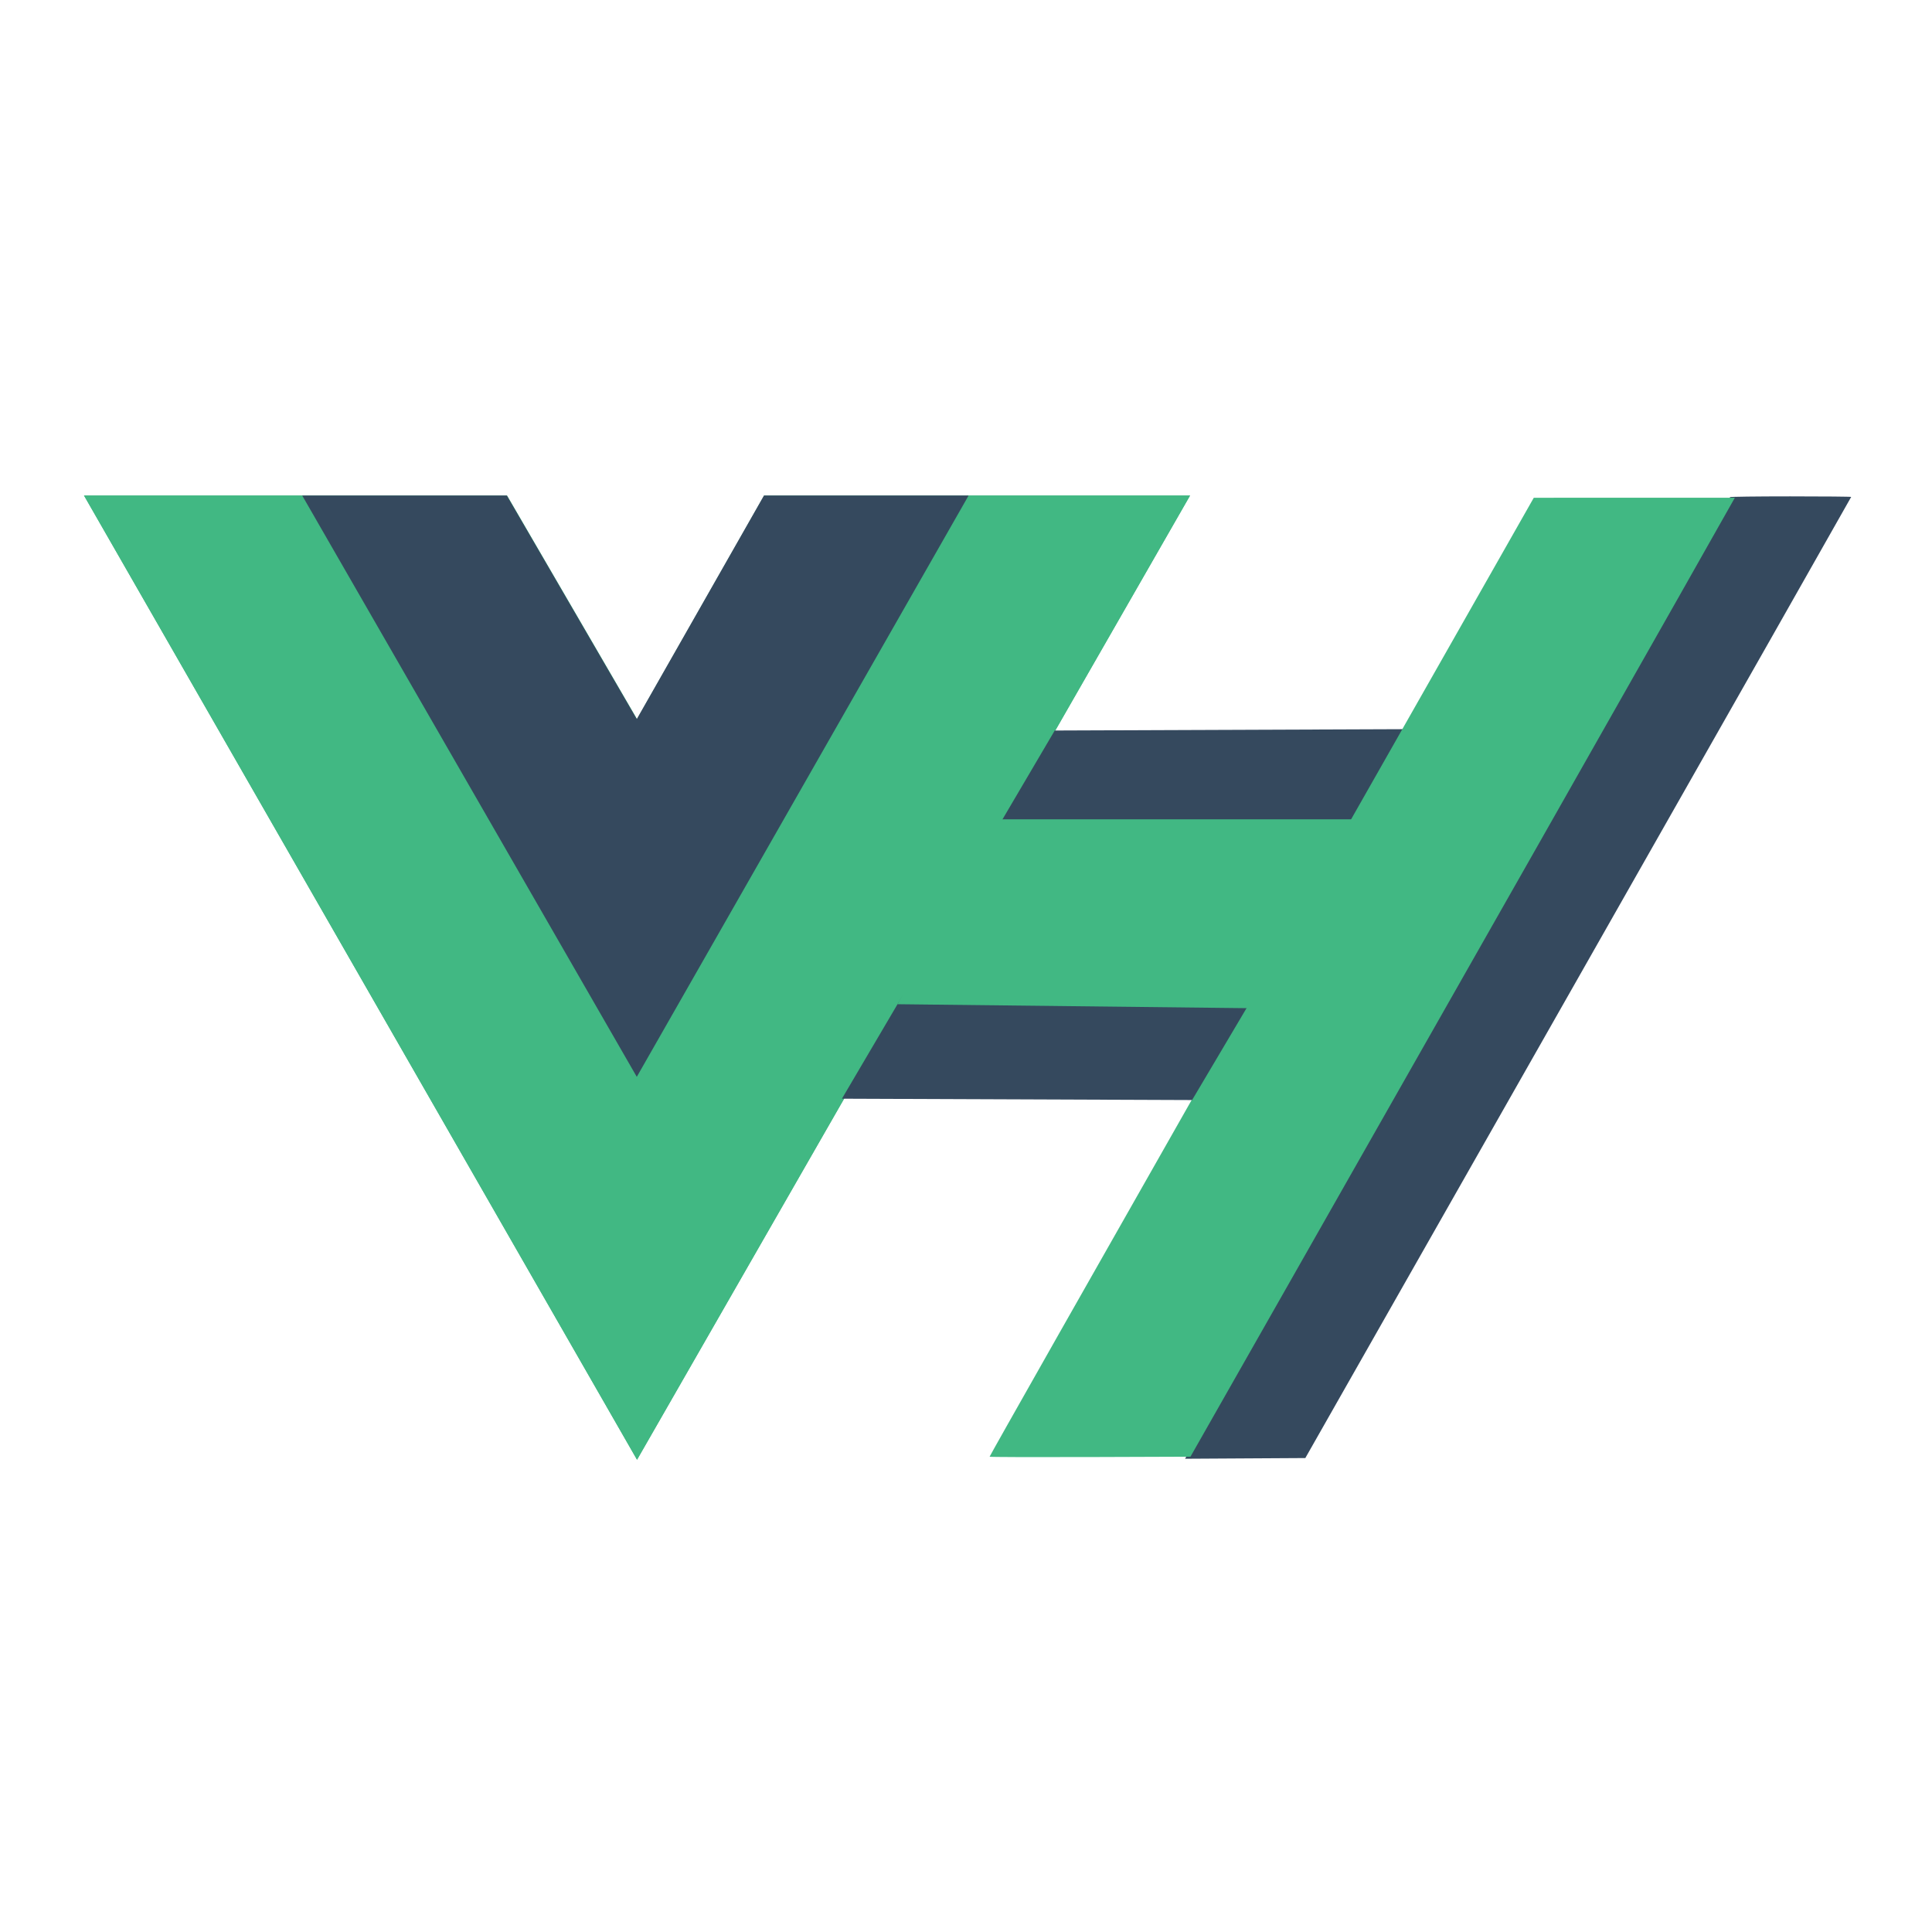
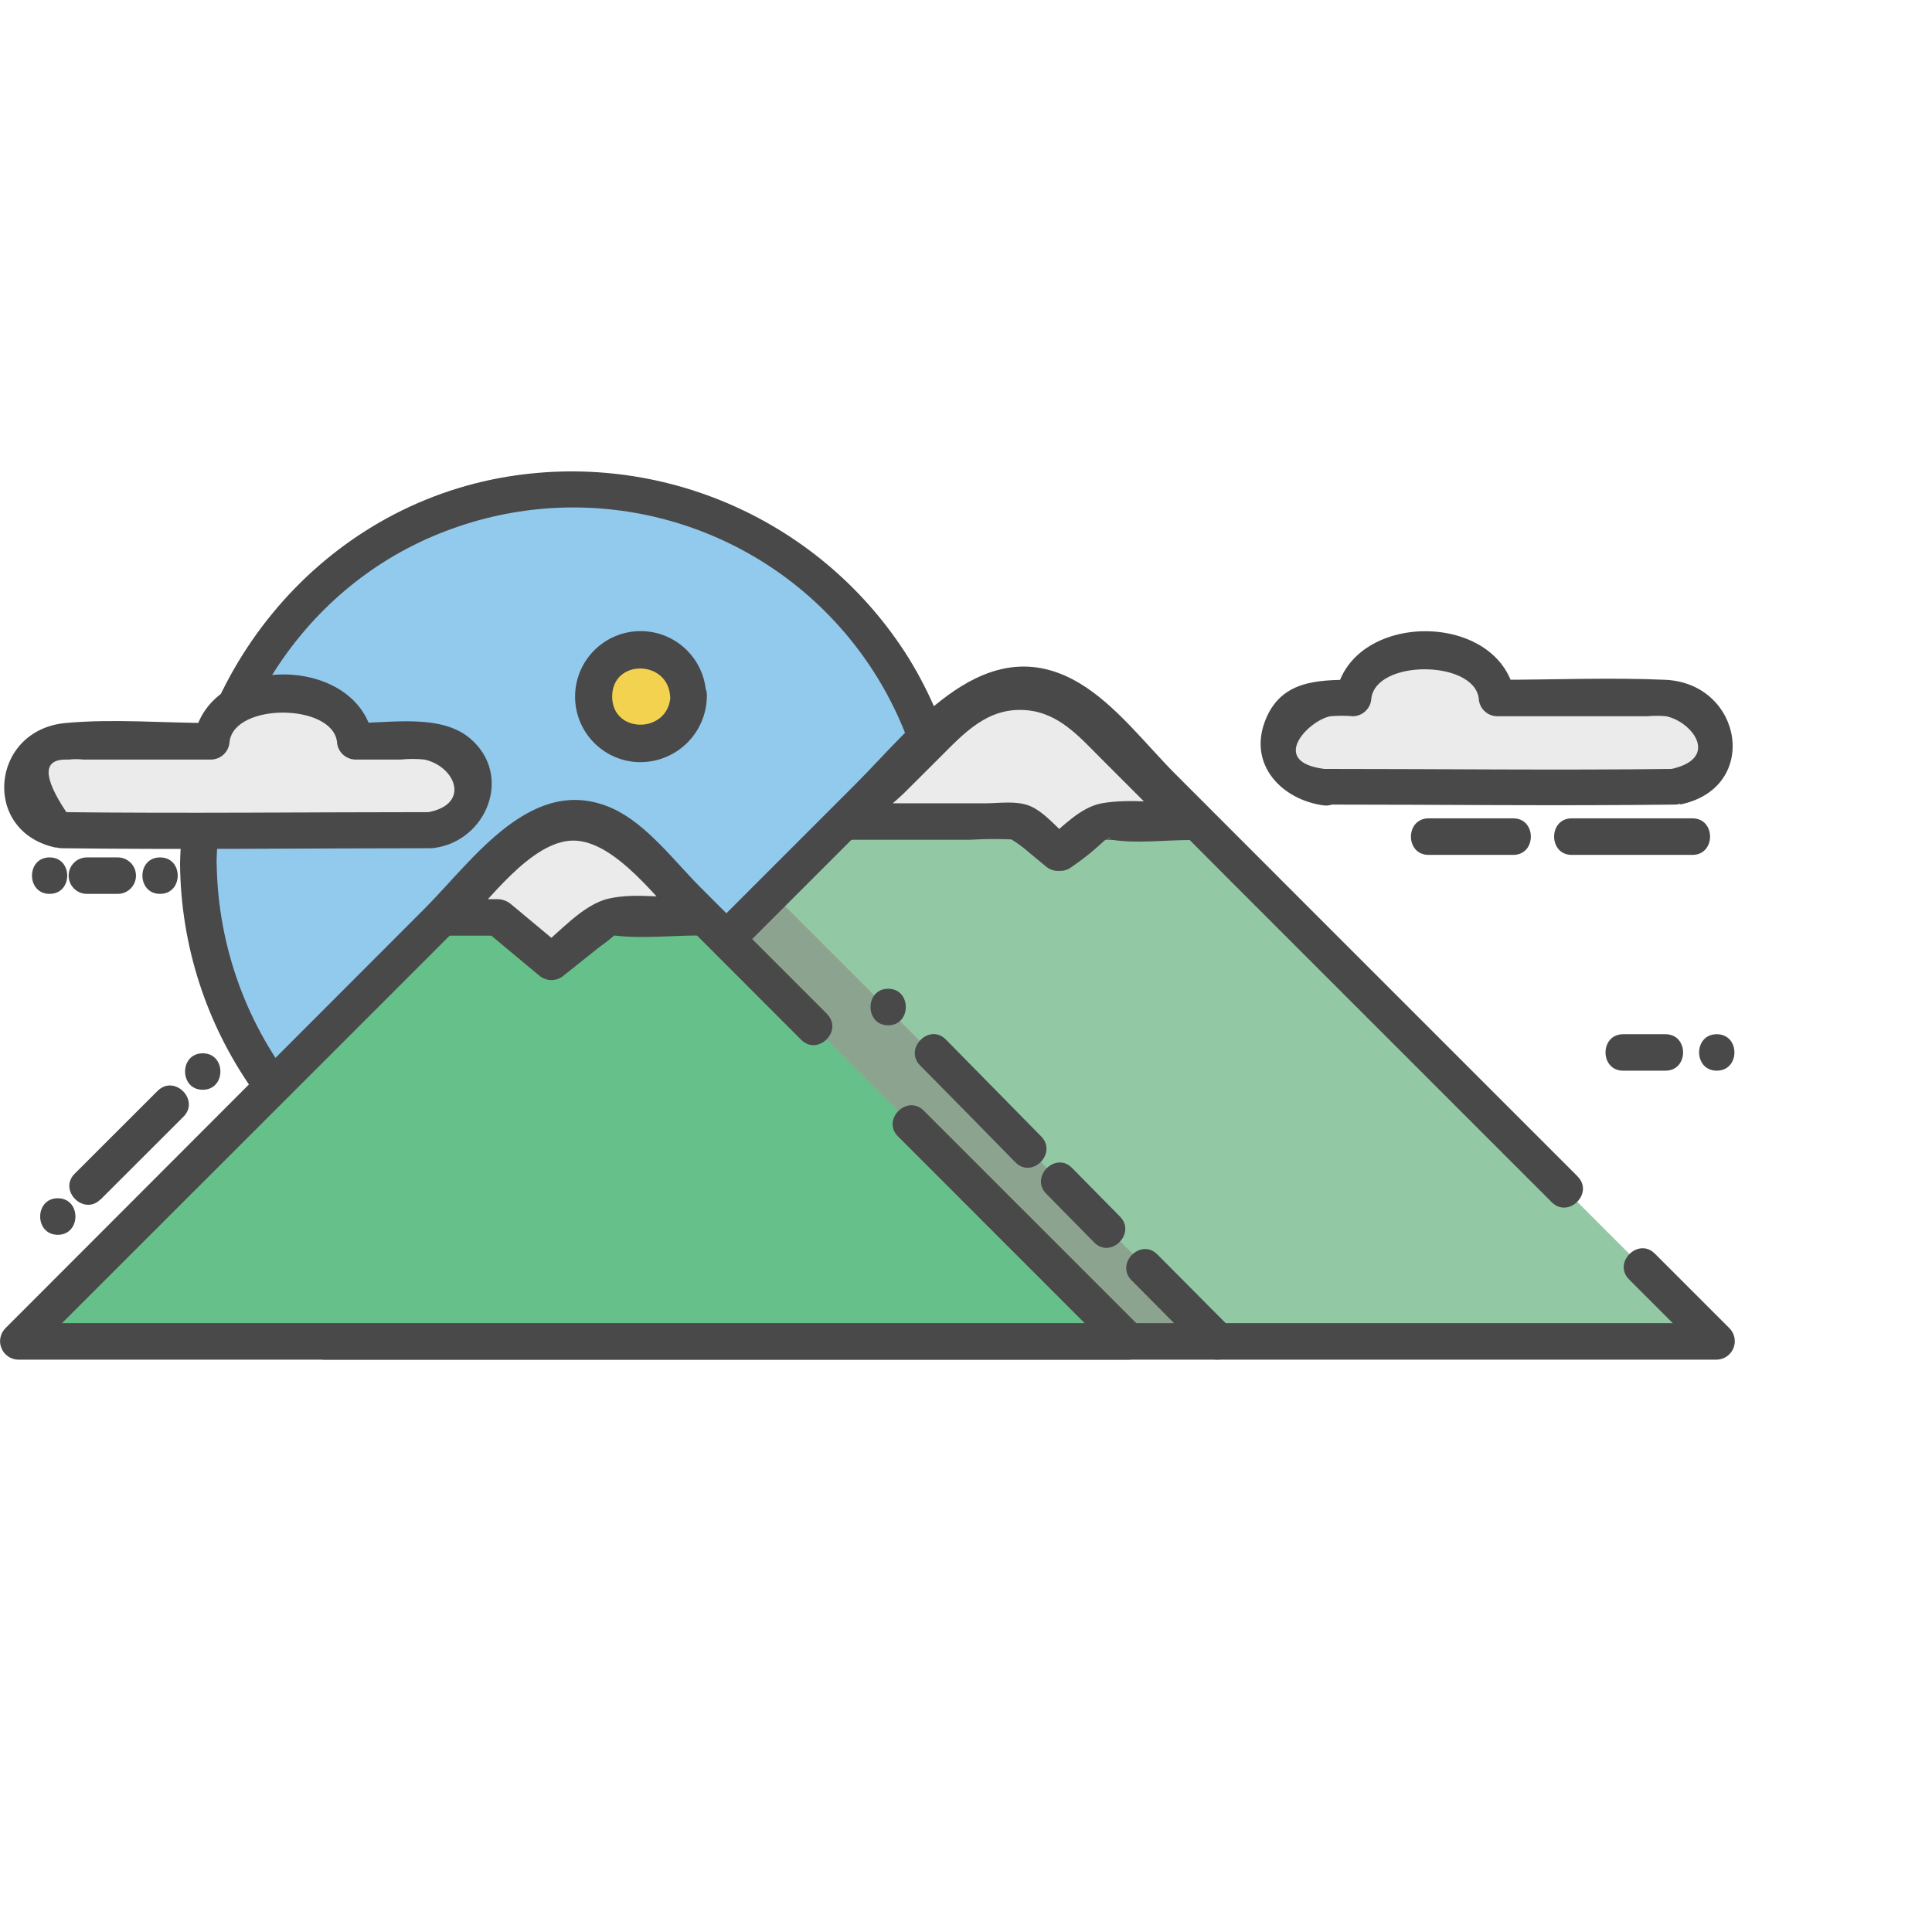
- <svg xmlns="http://www.w3.org/2000/svg" width="1200" height="1200" class="icon" viewBox="0 0 3280.944 2800">
-   <path fill="#41b883" d="M1645.332 601.004h375.675L1081.82 2238.478 142.636 601.004h718.477l220.708 379.704 216.013-379.704z" />
-   <path fill="#41b883" d="M142.636 601.004l939.185 1637.474 939.186-1637.474h-375.675l-563.51 982.484-568.208-982.484z" />
-   <path fill="#35495e" d="M513.188 601.004l568.207 987.23 563.511-987.23h-347.498l-216.013 379.704-220.708-379.704zM1607.792 1311.83l594.678 2.293 187.353-316.325-598.662 2.292zM2198.506 1909.57C2867.436 732.7 2939.502 605.426 2937.874 603.78c-.715-.723 45.303-1.314 102.262-1.314s103.562.428 103.562.951c0 .523-208.57 367.978-463.491 816.567L2216.715 2235.6l-102.1.596-102.102.596z" />
-   <path fill="#41b883" d="M1680.563 2233.328c0-1.34 168.208-298.145 440.375-777.048a4135645.775 4135645.775 0 00337.619-594.19l146.13-257.25 170.746-.04 170.747-.04-5.536 9.741c-3.044 5.358-43.727 77.302-90.407 159.875-85.356 150.992-337.562 595.163-656.602 1156.373l-172 302.559-170.536.588c-93.795.322-170.536.069-170.536-.567z" />
-   <path fill="#35495e" d="M1429.783 1625.351l594.679 2.292 187.353-316.324-598.662 2.292z" />
-   <path fill="#41b883" d="M1524.207 1464.903l608.285 6.877 173.746-320.909h-619.072z" />
+ <svg xmlns="http://www.w3.org/2000/svg" t="1699502855787" class="icon" viewBox="0 0 2000 1024" version="1.1" p-id="9501" width="200" height="200">
+   <path d="M205.491 406.674A388.15 388.15 0 1 0 593.548 18.711a388.057 388.057 0 0 0-388.057 387.963z" fill="#92CAEE" p-id="9502" />
+   <path d="M186.386 406.674a412.566 412.566 0 0 0 265.414 381.533A407.161 407.161 0 0 0 941.252 194.194 411.448 411.448 0 0 0 518.061 6.689C326.176 42.009 189.741 213.764 186.386 406.674c-0.466 24.323 37.277 24.323 37.743 0C226.926 252.719 321.33 111.904 467.737 59.436a369.232 369.232 0 0 1 443.507 535.302A372.773 372.773 0 0 1 521.882 768.917c-172.967-34.668-294.677-187.505-297.566-362.242C223.664 382.165 186.386 382.165 186.386 406.674z" fill="#49494A" p-id="9503" />
+   <path d="M1777.195 900.599L1127.638 250.669a100.556 100.556 0 0 0-142.027 0L335.496 900.599z" fill="#93C8A5" p-id="9504" />
+   <path d="M798.2 435.564L335.496 898.269h925.316z" fill="#8CA38F" p-id="9505" />
+   <path d="M1633.118 729.775l-286.569-286.569-128.793-128.886c-31.033-30.94-62.533-72.691-100.556-95.243-96.641-57.407-170.544 43.614-231.212 104.283L621.692 587.656 322.076 887.272A19.105 19.105 0 0 0 335.496 919.517h1441.699a19.105 19.105 0 0 0 13.42-32.245l-77.537-77.537c-17.148-17.148-43.894 9.319-26.653 26.746l77.444 77.444 13.327-32.245H335.496l13.327 32.245 609.204-609.204c21.621-21.621 43.987-51.443 74.555-60.855 42.403-13.233 73.064 11.37 101.115 39.514L1269.292 419.442q168.493 168.587 337.08 337.08c17.241 17.241 43.987-9.319 26.746-26.653z" fill="#49494A" p-id="9506" />
+   <path d="M1096.325 395.864l41.751-33.177h94.125L1127.638 257.938a100.369 100.369 0 0 0-142.027 0l-103.445 103.445v1.305h174.458z" fill="#ECEBEB" p-id="9507" />
+   <path d="M1109.745 409.191a271.845 271.845 0 0 0 30.847-24.51c9.319-9.319 14.631-4.753-1.491-3.075a74.555 74.555 0 0 1 13.699 0c25.349 3.635 53.586 0 79.401 0a19.105 19.105 0 0 0 13.327-32.245c-54.611-54.611-118.169-151.905-206.889-138.206-37.277 5.871-61.321 27.958-87.322 54.145l-63.931 63.837c-9.319 9.319-24.417 18.639-24.417 33.55a19.198 19.198 0 0 0 18.639 18.639h122.363a416.76 416.76 0 0 1 50.604 0c-14.165-1.771-9.319-3.075 4.846 8.294l23.298 19.291c18.639 15.47 45.478-11.183 26.746-26.653-12.954-10.717-27.958-29.915-43.894-36.159-13.699-5.405-31.313-2.516-45.758-2.516h-137.926l18.639 18.639c0 2.982 33.829-27.306 37.277-31.127l34.202-34.109c25.721-25.721 49.952-52.841 89.745-49.858 34.388 2.516 55.916 27.958 78.655 50.697l77.816 77.816 13.42-32.245c-28.983 0-61.694-4.753-90.118 0-23.019 3.821-40.912 24.23-59.085 38.675s8.387 42.123 27.306 27.119z" fill="#49494A" p-id="9508" />
+   <path d="M1168.457 900.599L650.116 382.165a79.867 79.867 0 0 0-113.137 0L18.639 900.599z" fill="#66C089" p-id="9509" />
+   <path d="M1370.779 325.503s301.387 0.839 363.454 0a46.037 46.037 0 0 0-3.355-91.982h-180.329a46.037 46.037 0 0 0-46.037-46.597h-56.755a46.037 46.037 0 0 0-46.131 46.597h-30.847a46.131 46.131 0 1 0 0 92.168z" fill="#ECEBEB" p-id="9510" />
+   <path d="M1370.779 344.887c121.151 0 242.302 1.491 363.454 0a19.198 19.198 0 0 0 18.639-18.639l-13.886 18.639c83.874-16.868 65.235-125.624-15.19-129.166-57.687-2.516-115.932 0-173.712 0l18.639 18.639c-12.302-91.982-174.365-91.795-186.386 0l18.639-18.639c-37.743 0-75.207 0.932-91.236 42.217-17.893 46.037 17.52 82.01 60.389 87.788 23.951 3.169 23.764-34.575 0-37.836-56.941-7.642-15.377-50.138 6.989-54.425a135.969 135.969 0 0 1 23.857 0 19.477 19.477 0 0 0 18.639-18.639c5.405-40.446 105.868-39.514 111.18 0a19.291 19.291 0 0 0 18.639 18.639h155.726a107.638 107.638 0 0 1 19.757 0c27.119 5.778 56.568 44.267 3.448 54.984a18.639 18.639 0 0 0-13.886 18.173l18.639-18.639c-121.151 1.491-242.302 0-363.454 0-23.205-1.491-23.298 36.345 1.118 36.905z" fill="#49494A" p-id="9511" />
+   <path d="M514.986 461.379l55.916 46.597 58.339-46.597h95.43l-74.555-74.555a80.053 80.053 0 0 0-113.137 0l-74.555 74.555z" fill="#ECEBEB" p-id="9512" />
+   <path d="M501.566 474.706l55.916 46.597a19.664 19.664 0 0 0 26.746 0l36.345-28.983a196.451 196.451 0 0 0 17.614-13.979c7.921-8.015-16.122 0.466-2.609 2.05 28.797 3.541 59.83 0 88.906 0a18.639 18.639 0 0 0 13.327-32.245C698.949 408.445 655.894 344.887 593.548 344.887s-104.842 63.837-144.45 103.445a19.105 19.105 0 0 0 13.42 32.245h52.468c24.323 0 24.323-37.743 0-37.743h-52.468l13.327 32.245C504.455 446.095 549.84 382.165 593.548 382.165s88.906 63.465 117.703 92.355l13.42-32.245c-29.263 0-66.354-6.617-94.778 0-26.56 6.151-51.163 35.134-72.225 51.909h26.746l-55.916-46.597c-18.732-15.004-45.665 11.556-26.933 27.119z" fill="#49494A" p-id="9513" />
+   <path d="M664.002 233.242m-48.926 0a48.926 48.926 0 1 0 97.853 0 48.926 48.926 0 1 0-97.853 0Z" fill="#F3D24F" p-id="9514" />
+   <path d="M694.01 233.055c-2.143 38.675-60.296 39.048-60.296 0s57.873-38.396 60.016 0c1.305 24.23 39.048 24.417 37.277 0A67.845 67.845 0 1 0 661.672 300.993 68.963 68.963 0 0 0 731.753 233.055c1.305-24.044-36.439-24.044-37.743 0zM856.166 561.655l-130.471-130.471c-27.399-27.306-55.916-65.981-91.609-82.29-82.942-37.277-143.797 52.841-194.587 103.724L5.312 887.272A19.105 19.105 0 0 0 18.639 919.517h1149.818a19.105 19.105 0 0 0 13.327-32.245Q1068.927 774.508 956.256 661.744c-17.148-17.241-43.894 9.319-26.653 26.653l225.434 225.528 13.42-32.245H18.639l13.327 32.245 378.831-378.644 85.924-86.017c27.306-27.306 63.278-78.469 106.427-69.895 40.725 8.015 78.189 60.855 106.613 89.279L829.42 588.401c17.148 17.148 43.894-9.319 26.653-26.746zM209.871 640.124c24.323 0 24.417-37.743 0-37.743s-24.323 37.743 0 37.743zM104.004 753.819l85.924-85.831c17.241-17.241-9.319-43.987-26.746-26.746L77.35 726.98c-17.241 17.148 9.319 43.894 26.653 26.653z" fill="#49494A" p-id="9515" />
+   <path d="M59.83 790.258c24.323 0 24.323-37.836 0-37.836s-24.323 37.836 0 37.836zM919.445 573.397c24.323 0 24.323-37.836 0-37.836s-24.417 37.836 0 37.836zM1077.873 688.491L979.181 588.122c-17.054-17.334-43.801 9.319-26.746 26.746q49.486 50.045 98.692 100.369c17.054 17.427 43.801-9.319 26.746-26.746z" fill="#49494A" p-id="9516" />
+   <path d="M1159.417 771.433l-49.672-50.418c-17.054-17.334-43.801 9.319-26.653 26.746l49.579 50.418c17.148 17.334 43.801-9.319 26.746-26.746zM1274.324 887.272q-38.209-38.302-76.232-76.698c-17.148-17.241-43.801 9.319-26.746 26.746q38.023 38.489 76.232 76.605c17.241 17.241 43.987-9.319 26.746-26.653zM1478.884 396.982h87.602c24.323 0 24.323-37.836 0-37.836h-87.602c-24.323 0-24.417 37.836 0 37.836zM1627.061 396.982H1752.033c24.23 0 24.323-37.836 0-37.836h-124.972c-24.323 0-24.323 37.836 0 37.836zM1680.367 620.367H1724.075c24.323 0 24.323-37.743 0-37.743h-43.801c-24.323 0-24.323 37.743 0 37.743zM1777.195 620.367c24.323 0 24.417-37.743 0-37.743s-24.323 37.743 0 37.743z" fill="#49494A" p-id="9517" />
+   <path d="M444.998 371.541s-318.814 0.932-381.067 0A46.131 46.131 0 0 1 67.286 279.652H219.004a46.597 46.597 0 0 1 46.131-46.597h56.755a46.597 46.597 0 0 1 46.597 46.131h76.978a46.131 46.131 0 0 1 0 92.168z" fill="#ECEBEB" p-id="9518" />
+   <path d="M444.998 352.716c-127.022 0-254.045 1.491-381.067 0l18.639 18.639a18.639 18.639 0 0 0-13.886-18.639Q32.338 298.291 68.031 298.291h3.635a63.185 63.185 0 0 1 14.538 0H219.004a19.477 19.477 0 0 0 18.639-18.639c5.405-40.353 105.868-39.514 111.18 0a19.477 19.477 0 0 0 18.639 18.639h47.249a122.456 122.456 0 0 1 24.789 0c33.27 7.549 48.46 48.554 0 55.077-24.044 3.262-13.793 39.607 10.065 36.439 54.425-7.362 81.637-75.207 37.277-113.23-30.195-25.815-82.01-16.122-118.821-16.122l18.639 18.639c-12.302-91.889-174.365-91.889-186.386 0l18.639-18.639c-49.672 0-101.487-4.566-150.973 0-78.282 7.269-87.695 113.323-9.319 129.166l-13.513-18.173a19.105 19.105 0 0 0 18.639 18.639c127.022 1.584 254.045 0 381.067 0 24.51 0.373 24.51-37.464 0.186-37.37zM89.931 437.335h31.965a18.639 18.639 0 1 0 0-37.743H89.931a18.639 18.639 0 1 0 0 37.743zM165.698 437.335c24.323 0 24.417-37.743 0-37.743s-24.323 37.743 0 37.743z" fill="#49494A" p-id="9519" />
+   <path d="M51.349 437.335c24.323 0 24.323-37.743 0-37.743s-24.323 37.743 0 37.743z" fill="#49494A" p-id="9520" />
</svg>
